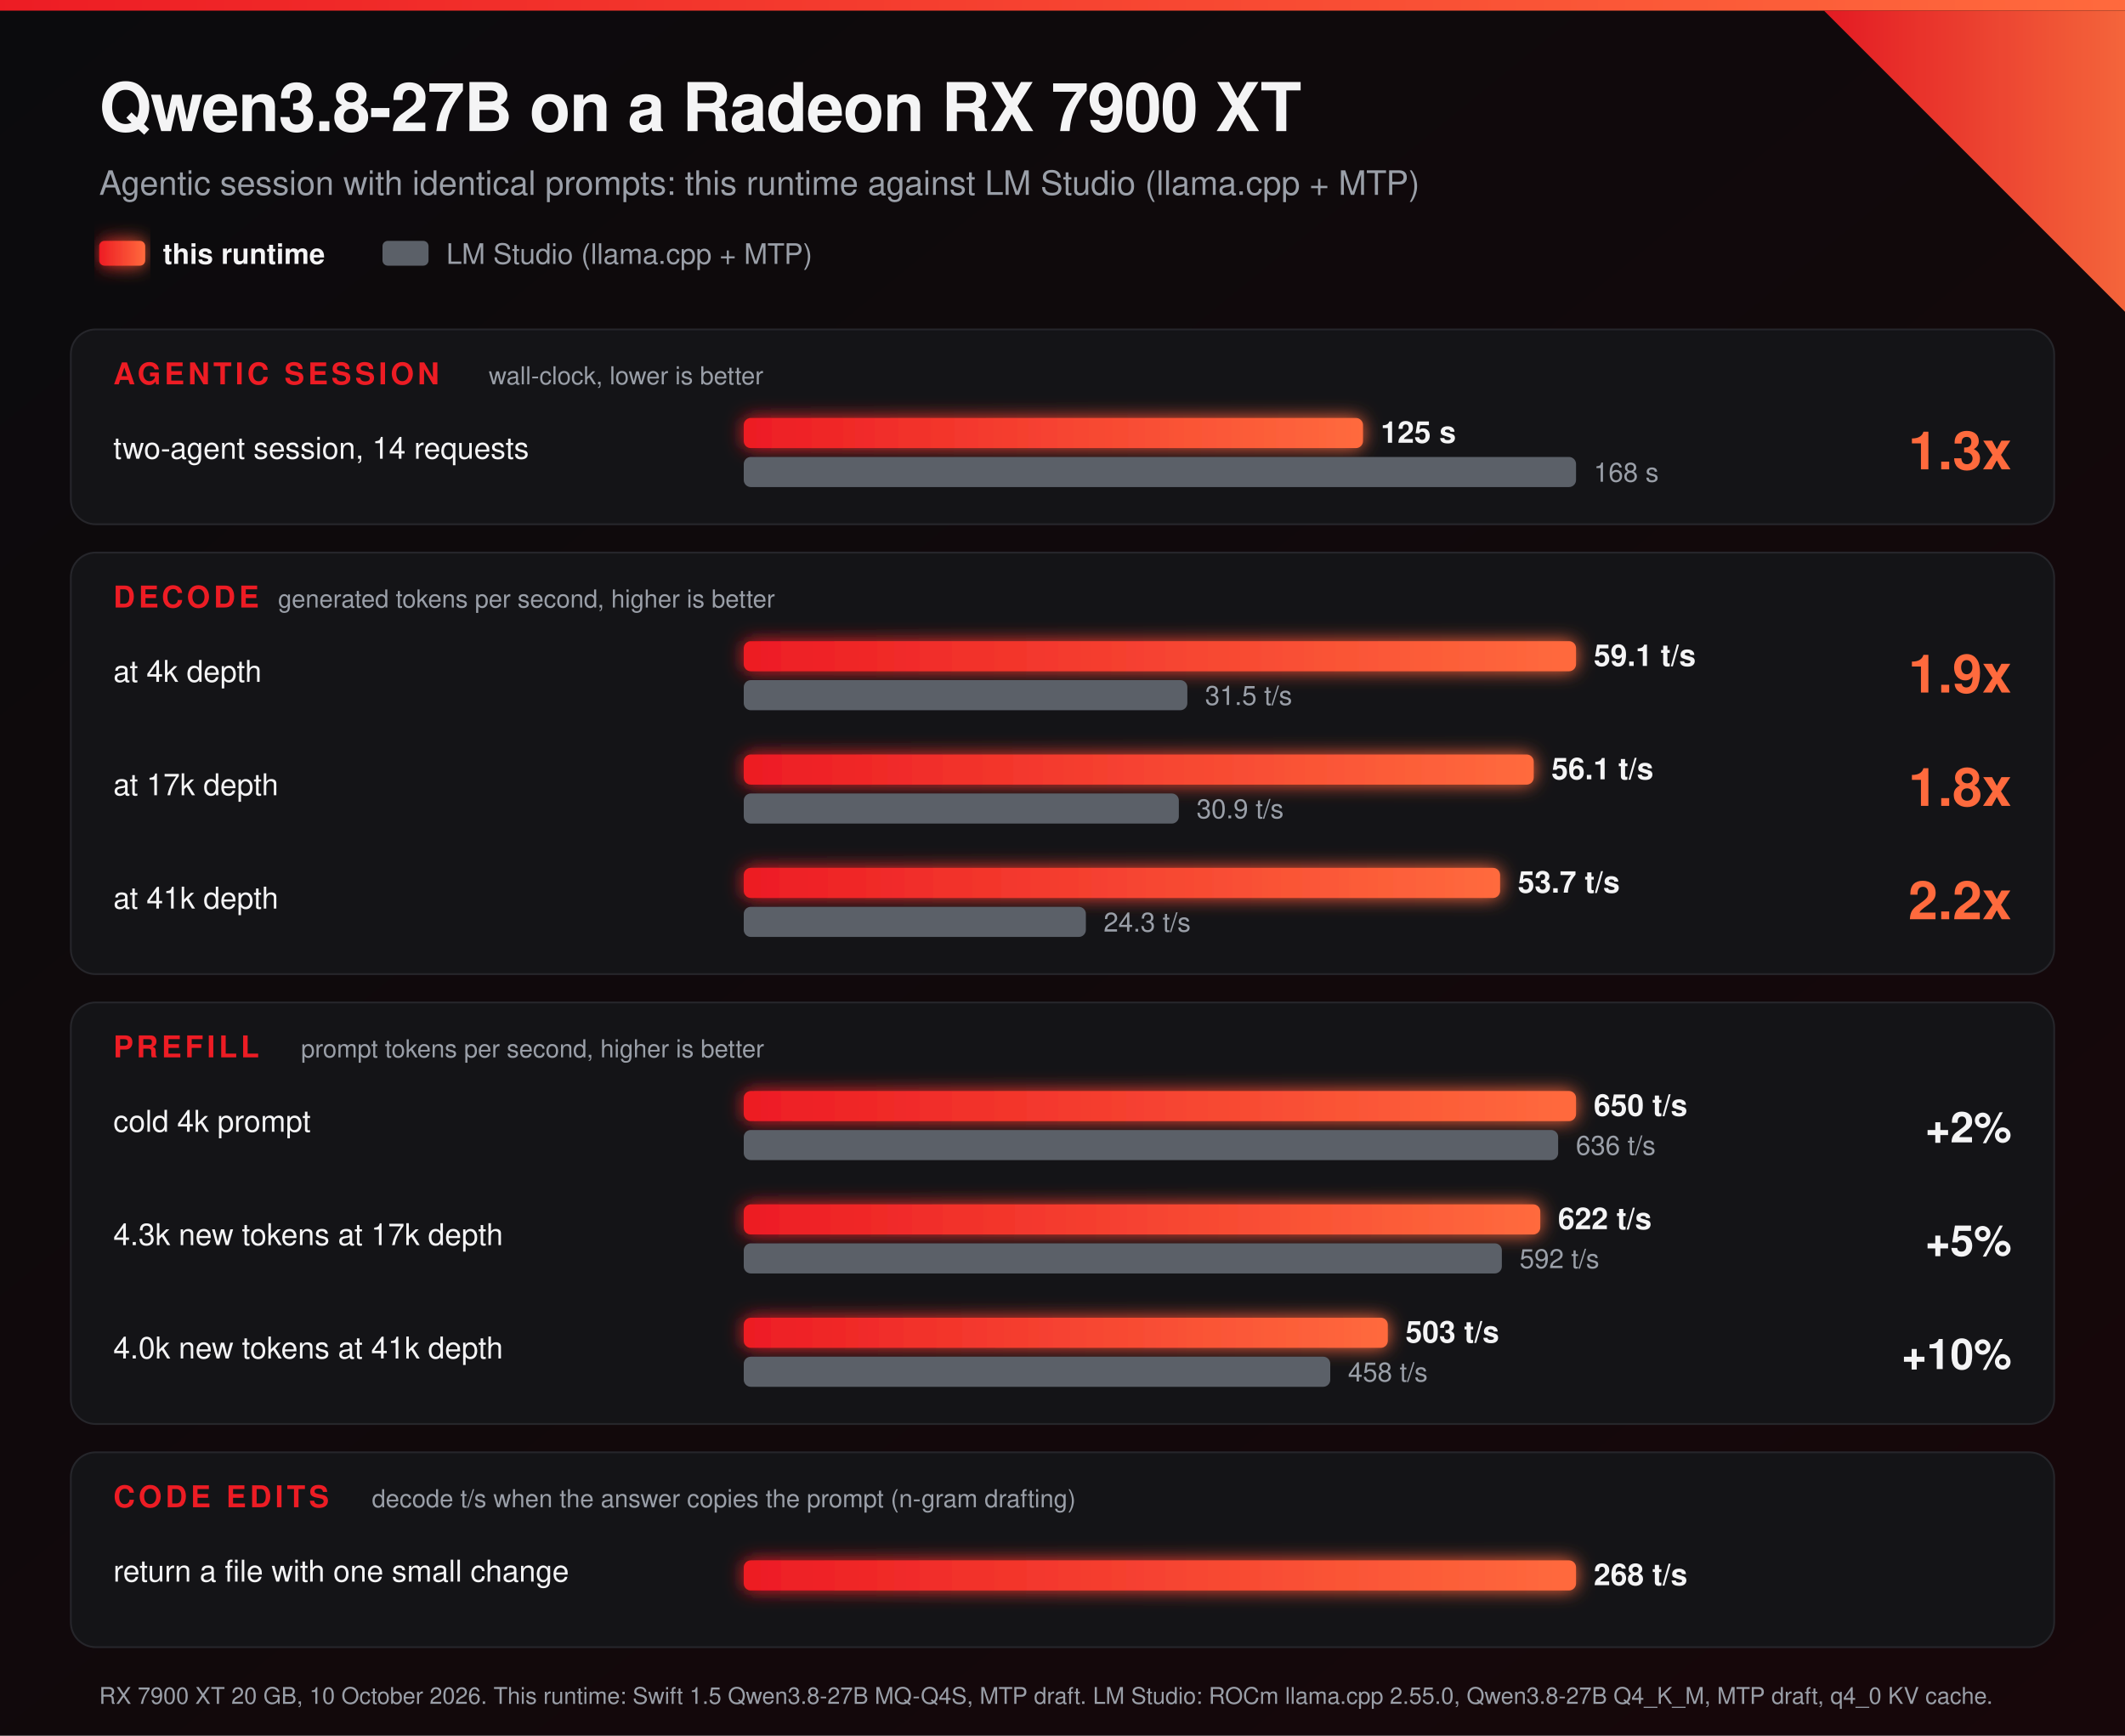
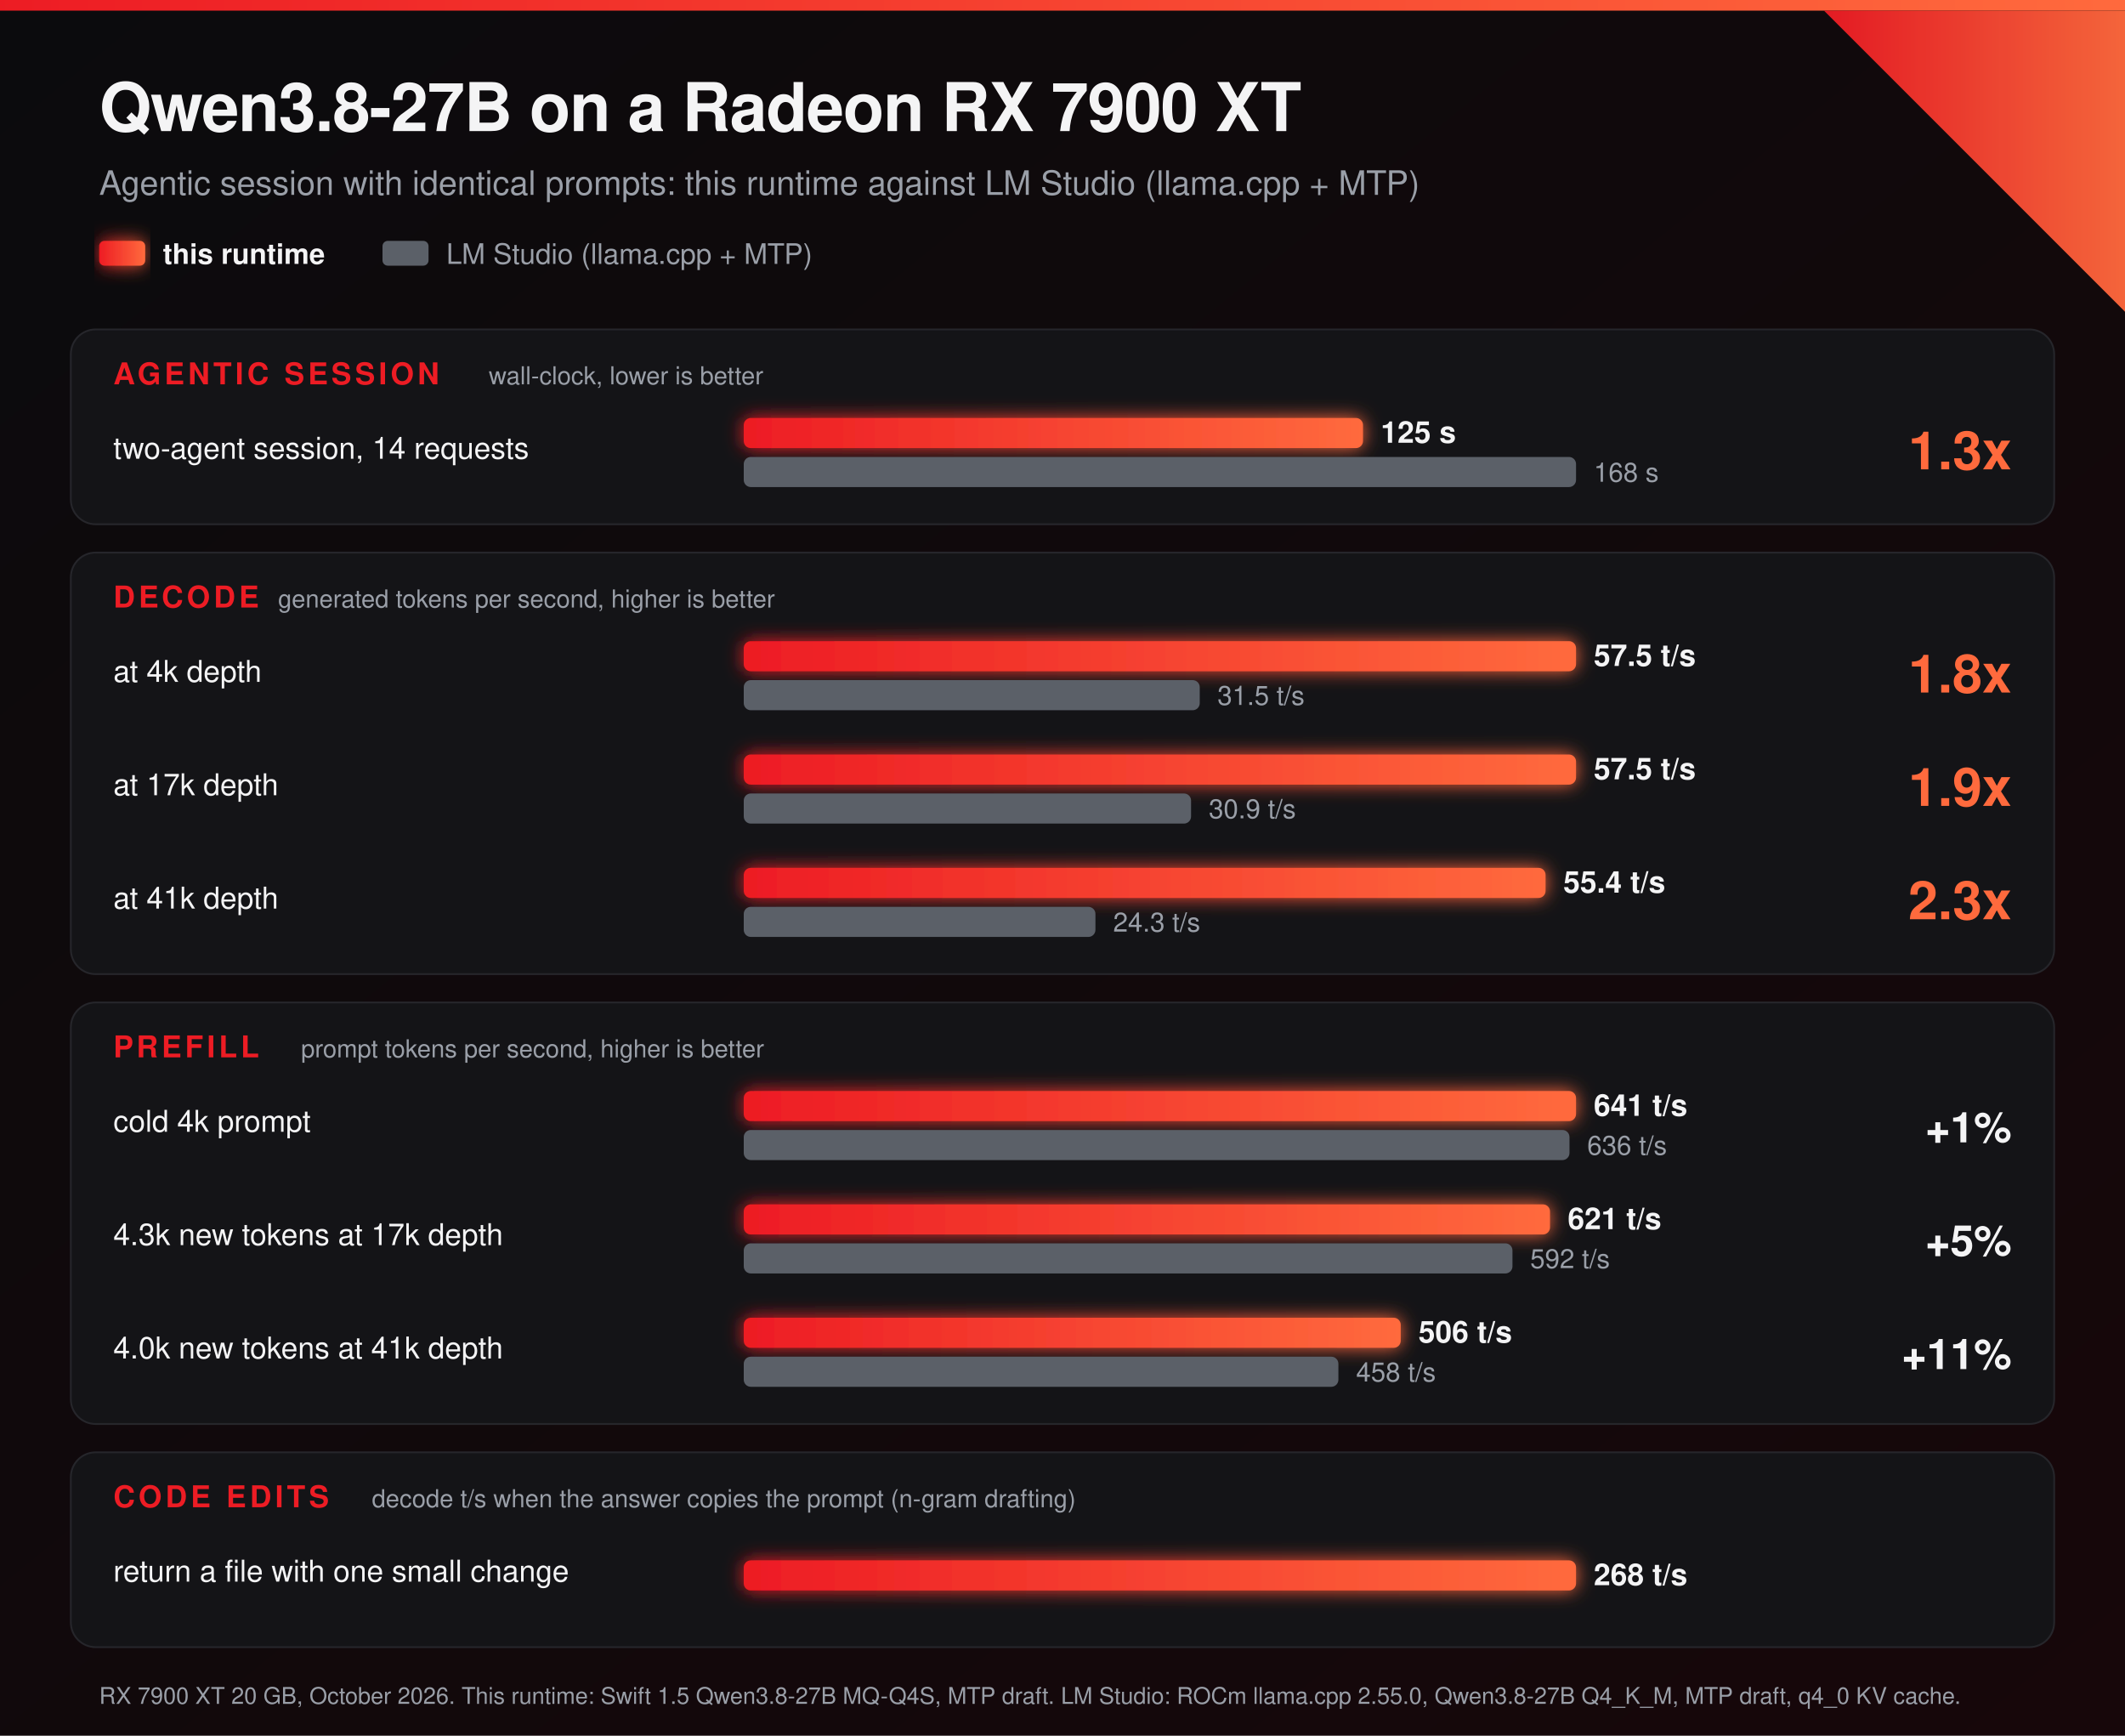
<svg xmlns="http://www.w3.org/2000/svg" viewBox="0 0 1200 980" width="1200" height="980" font-family="Segoe UI, Helvetica Neue, Helvetica, Arial, sans-serif">
  <defs>
    <linearGradient id="red" x1="0" x2="1" y1="0" y2="0">
      <stop offset="0" stop-color="#ED1C24" />
      <stop offset="1" stop-color="#FF6A3D" />
    </linearGradient>
    <linearGradient id="bg" x1="0" x2="1" y1="0" y2="1">
      <stop offset="0" stop-color="#0B0B0D" />
      <stop offset="1" stop-color="#17070A" />
    </linearGradient>
    <filter id="glow" x="-10%" y="-80%" width="120%" height="260%">
      <feGaussianBlur stdDeviation="5" result="b" />
      <feMerge>
        <feMergeNode in="b" />
        <feMergeNode in="SourceGraphic" />
      </feMerge>
    </filter>
  </defs>
  <rect width="1200" height="980" fill="url(#bg)" />
  <rect width="1200" height="6" fill="url(#red)" />
  <path d="M1030 6 L1200 6 L1200 176 Z" fill="url(#red)" opacity="0.95" />
  <text x="56" y="74" fill="#F4F4F5" font-size="38" font-weight="800" letter-spacing="-0.5">Qwen3.8-27B on a Radeon RX 7900 XT</text>
  <text x="56" y="110" fill="#9A9FA8" font-size="19">Agentic session with identical prompts: this runtime against LM Studio (llama.cpp + MTP)</text>
  <rect x="56" y="136" width="26" height="14" rx="3" fill="url(#red)" filter="url(#glow)" />
  <text x="92" y="149" fill="#F4F4F5" font-size="16" font-weight="600">this runtime</text>
  <rect x="216" y="136" width="26" height="14" rx="3" fill="#5B6068" />
  <text x="252" y="149" fill="#9A9FA8" font-size="16">LM Studio (llama.cpp + MTP)</text>
  <rect x="40" y="186" width="1120" height="110" rx="14" fill="#141417" stroke="#26262B" />
  <text x="64" y="217" fill="#ED1C24" font-size="17" font-weight="800" letter-spacing="2">AGENTIC SESSION</text>
  <text x="276" y="217" fill="#9A9FA8" font-size="14">wall-clock, lower is better</text>
  <text x="64" y="259" fill="#F4F4F5" font-size="17">two-agent session, 14 requests</text>
  <rect x="420" y="236" width="349.7" height="17" rx="4" fill="url(#red)" filter="url(#glow)" />
  <text x="779.7" y="250" fill="#F4F4F5" font-size="17" font-weight="800">125 s</text>
  <rect x="420" y="258" width="470.0" height="17" rx="4" fill="#5B6068" />
  <text x="900.0" y="272" fill="#9A9FA8" font-size="15">168 s</text>
  <text x="1136" y="265" text-anchor="end" fill="#FF6A3D" font-size="30" font-weight="800">1.3x</text>
  <rect x="40" y="312" width="1120" height="238" rx="14" fill="#141417" stroke="#26262B" />
  <text x="64" y="343" fill="#ED1C24" font-size="17" font-weight="800" letter-spacing="2">DECODE</text>
  <text x="157" y="343" fill="#9A9FA8" font-size="14">generated tokens per second, higher is better</text>
  <text x="64" y="385" fill="#F4F4F5" font-size="17">at 4k depth</text>
  <rect x="420" y="362" width="470.0" height="17" rx="4" fill="url(#red)" filter="url(#glow)" />
-   <text x="900.0" y="376" fill="#F4F4F5" font-size="17" font-weight="800">59.1 t/s</text>
-   <rect x="420" y="384" width="250.5" height="17" rx="4" fill="#5B6068" />
-   <text x="680.5" y="398" fill="#9A9FA8" font-size="15">31.5 t/s</text>
-   <text x="1136" y="391" text-anchor="end" fill="#FF6A3D" font-size="30" font-weight="800">1.9x</text>
+   <text x="900.0" y="376" fill="#F4F4F5" font-size="17" font-weight="800">57.5 t/s</text>
+   <rect x="420" y="384" width="257.5" height="17" rx="4" fill="#5B6068" />
+   <text x="687.5" y="398" fill="#9A9FA8" font-size="15">31.5 t/s</text>
+   <text x="1136" y="391" text-anchor="end" fill="#FF6A3D" font-size="30" font-weight="800">1.8x</text>
  <text x="64" y="449" fill="#F4F4F5" font-size="17">at 17k depth</text>
-   <rect x="420" y="426" width="446.1" height="17" rx="4" fill="url(#red)" filter="url(#glow)" />
-   <text x="876.1" y="440" fill="#F4F4F5" font-size="17" font-weight="800">56.1 t/s</text>
-   <rect x="420" y="448" width="245.7" height="17" rx="4" fill="#5B6068" />
-   <text x="675.7" y="462" fill="#9A9FA8" font-size="15">30.9 t/s</text>
-   <text x="1136" y="455" text-anchor="end" fill="#FF6A3D" font-size="30" font-weight="800">1.8x</text>
+   <rect x="420" y="426" width="470.0" height="17" rx="4" fill="url(#red)" filter="url(#glow)" />
+   <text x="900.0" y="440" fill="#F4F4F5" font-size="17" font-weight="800">57.5 t/s</text>
+   <rect x="420" y="448" width="252.6" height="17" rx="4" fill="#5B6068" />
+   <text x="682.6" y="462" fill="#9A9FA8" font-size="15">30.9 t/s</text>
+   <text x="1136" y="455" text-anchor="end" fill="#FF6A3D" font-size="30" font-weight="800">1.9x</text>
  <text x="64" y="513" fill="#F4F4F5" font-size="17">at 41k depth</text>
-   <rect x="420" y="490" width="427.1" height="17" rx="4" fill="url(#red)" filter="url(#glow)" />
-   <text x="857.1" y="504" fill="#F4F4F5" font-size="17" font-weight="800">53.7 t/s</text>
-   <rect x="420" y="512" width="193.2" height="17" rx="4" fill="#5B6068" />
-   <text x="623.2" y="526" fill="#9A9FA8" font-size="15">24.3 t/s</text>
-   <text x="1136" y="519" text-anchor="end" fill="#FF6A3D" font-size="30" font-weight="800">2.2x</text>
+   <rect x="420" y="490" width="452.8" height="17" rx="4" fill="url(#red)" filter="url(#glow)" />
+   <text x="882.8" y="504" fill="#F4F4F5" font-size="17" font-weight="800">55.4 t/s</text>
+   <rect x="420" y="512" width="198.6" height="17" rx="4" fill="#5B6068" />
+   <text x="628.6" y="526" fill="#9A9FA8" font-size="15">24.3 t/s</text>
+   <text x="1136" y="519" text-anchor="end" fill="#FF6A3D" font-size="30" font-weight="800">2.3x</text>
  <rect x="40" y="566" width="1120" height="238" rx="14" fill="#141417" stroke="#26262B" />
  <text x="64" y="597" fill="#ED1C24" font-size="17" font-weight="800" letter-spacing="2">PREFILL</text>
  <text x="170" y="597" fill="#9A9FA8" font-size="14">prompt tokens per second, higher is better</text>
  <text x="64" y="639" fill="#F4F4F5" font-size="17">cold 4k prompt</text>
  <rect x="420" y="616" width="470.0" height="17" rx="4" fill="url(#red)" filter="url(#glow)" />
-   <text x="900.0" y="630" fill="#F4F4F5" font-size="17" font-weight="800">650 t/s</text>
-   <rect x="420" y="638" width="459.9" height="17" rx="4" fill="#5B6068" />
-   <text x="889.9" y="652" fill="#9A9FA8" font-size="15">636 t/s</text>
-   <text x="1136" y="645" text-anchor="end" fill="#F4F4F5" font-size="24" font-weight="800">+2%</text>
+   <text x="900.0" y="630" fill="#F4F4F5" font-size="17" font-weight="800">641 t/s</text>
+   <rect x="420" y="638" width="466.3" height="17" rx="4" fill="#5B6068" />
+   <text x="896.3" y="652" fill="#9A9FA8" font-size="15">636 t/s</text>
+   <text x="1136" y="645" text-anchor="end" fill="#F4F4F5" font-size="24" font-weight="800">+1%</text>
  <text x="64" y="703" fill="#F4F4F5" font-size="17">4.3k new tokens at 17k depth</text>
-   <rect x="420" y="680" width="449.8" height="17" rx="4" fill="url(#red)" filter="url(#glow)" />
-   <text x="879.8" y="694" fill="#F4F4F5" font-size="17" font-weight="800">622 t/s</text>
-   <rect x="420" y="702" width="428.1" height="17" rx="4" fill="#5B6068" />
-   <text x="858.1" y="716" fill="#9A9FA8" font-size="15">592 t/s</text>
+   <rect x="420" y="680" width="455.3" height="17" rx="4" fill="url(#red)" filter="url(#glow)" />
+   <text x="885.3" y="694" fill="#F4F4F5" font-size="17" font-weight="800">621 t/s</text>
+   <rect x="420" y="702" width="434.1" height="17" rx="4" fill="#5B6068" />
+   <text x="864.1" y="716" fill="#9A9FA8" font-size="15">592 t/s</text>
  <text x="1136" y="709" text-anchor="end" fill="#F4F4F5" font-size="24" font-weight="800">+5%</text>
  <text x="64" y="767" fill="#F4F4F5" font-size="17">4.0k new tokens at 41k depth</text>
-   <rect x="420" y="744" width="363.7" height="17" rx="4" fill="url(#red)" filter="url(#glow)" />
-   <text x="793.7" y="758" fill="#F4F4F5" font-size="17" font-weight="800">503 t/s</text>
-   <rect x="420" y="766" width="331.2" height="17" rx="4" fill="#5B6068" />
-   <text x="761.2" y="780" fill="#9A9FA8" font-size="15">458 t/s</text>
-   <text x="1136" y="773" text-anchor="end" fill="#F4F4F5" font-size="24" font-weight="800">+10%</text>
+   <rect x="420" y="744" width="371.0" height="17" rx="4" fill="url(#red)" filter="url(#glow)" />
+   <text x="801.0" y="758" fill="#F4F4F5" font-size="17" font-weight="800">506 t/s</text>
+   <rect x="420" y="766" width="335.8" height="17" rx="4" fill="#5B6068" />
+   <text x="765.8" y="780" fill="#9A9FA8" font-size="15">458 t/s</text>
+   <text x="1136" y="773" text-anchor="end" fill="#F4F4F5" font-size="24" font-weight="800">+11%</text>
  <rect x="40" y="820" width="1120" height="110" rx="14" fill="#141417" stroke="#26262B" />
  <text x="64" y="851" fill="#ED1C24" font-size="17" font-weight="800" letter-spacing="2">CODE EDITS</text>
  <text x="210" y="851" fill="#9A9FA8" font-size="14">decode t/s when the answer copies the prompt (n-gram drafting)</text>
  <text x="64" y="893" fill="#F4F4F5" font-size="17">return a file with one small change</text>
  <rect x="420" y="881" width="470.0" height="17" rx="4" fill="url(#red)" filter="url(#glow)" />
  <text x="900.0" y="895" fill="#F4F4F5" font-size="17" font-weight="800">268 t/s</text>
-   <text x="56" y="962" fill="#9A9FA8" font-size="13">RX 7900 XT 20 GB, 10 October 2026. This runtime: Swift 1.5 Qwen3.8-27B MQ-Q4S, MTP draft. LM Studio: ROCm llama.cpp 2.55.0, Qwen3.8-27B Q4_K_M, MTP draft, q4_0 KV cache.</text>
+   <text x="56" y="962" fill="#9A9FA8" font-size="13">RX 7900 XT 20 GB, October 2026. This runtime: Swift 1.5 Qwen3.8-27B MQ-Q4S, MTP draft. LM Studio: ROCm llama.cpp 2.55.0, Qwen3.8-27B Q4_K_M, MTP draft, q4_0 KV cache.</text>
</svg>
